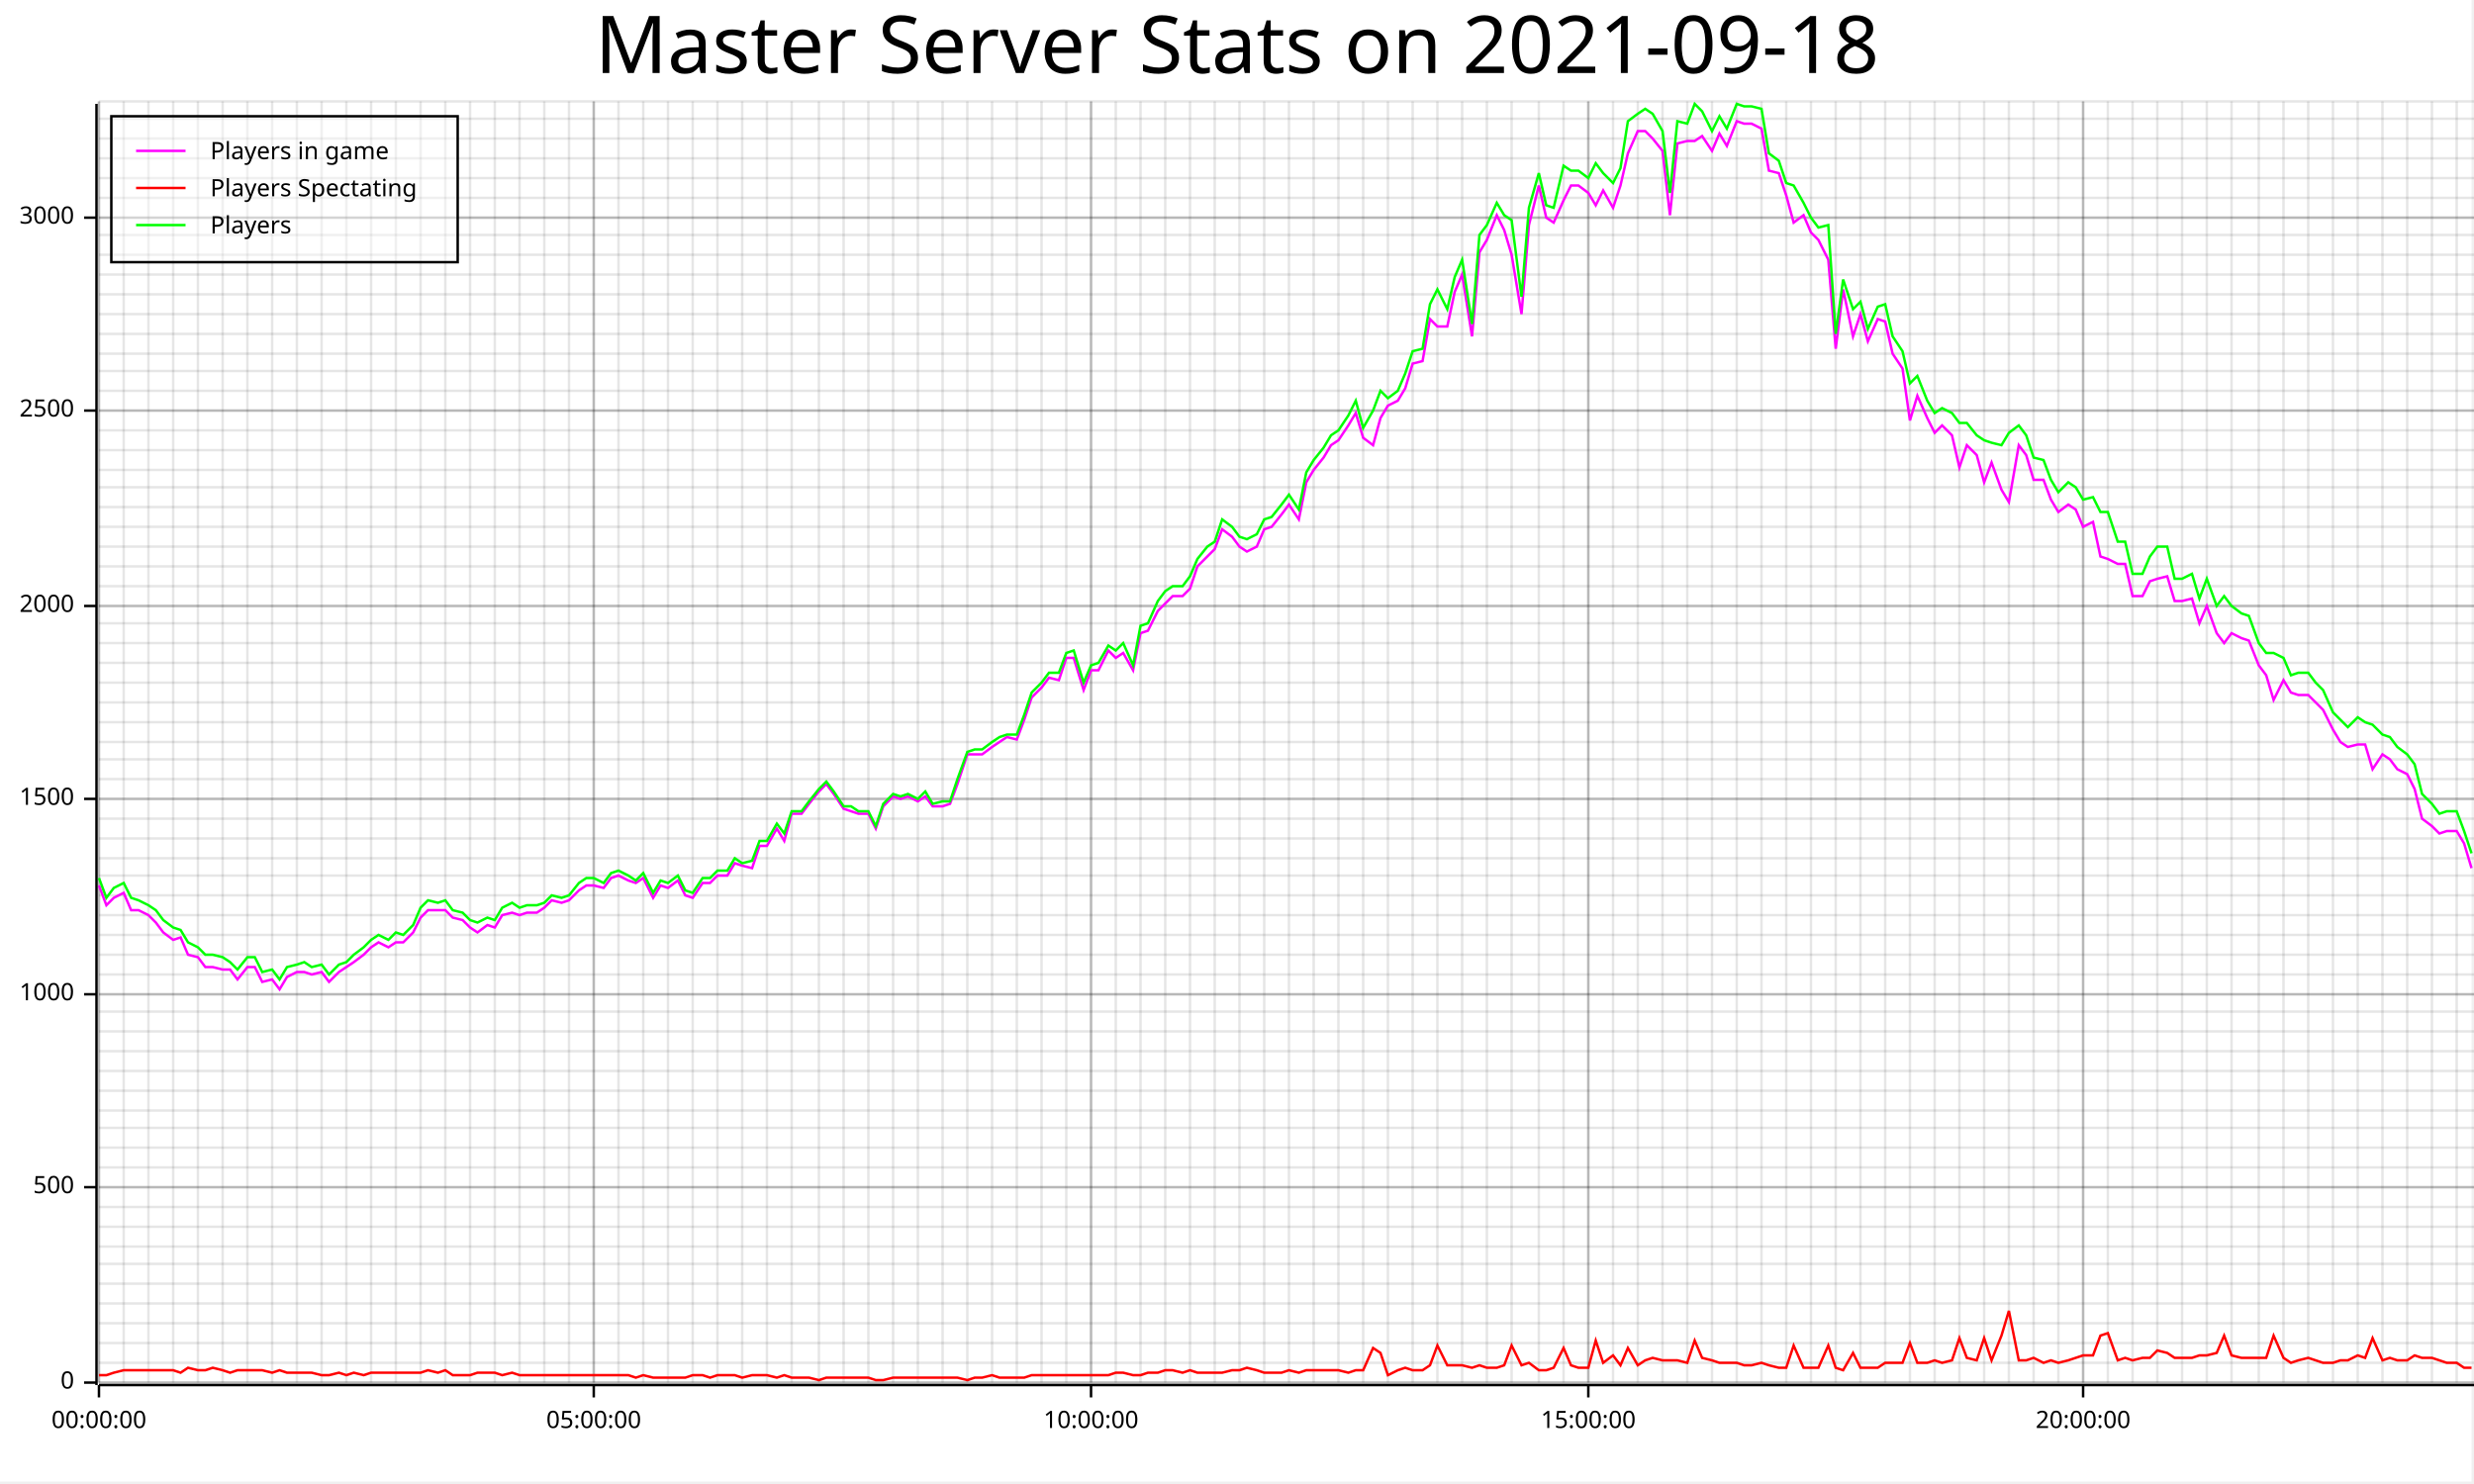
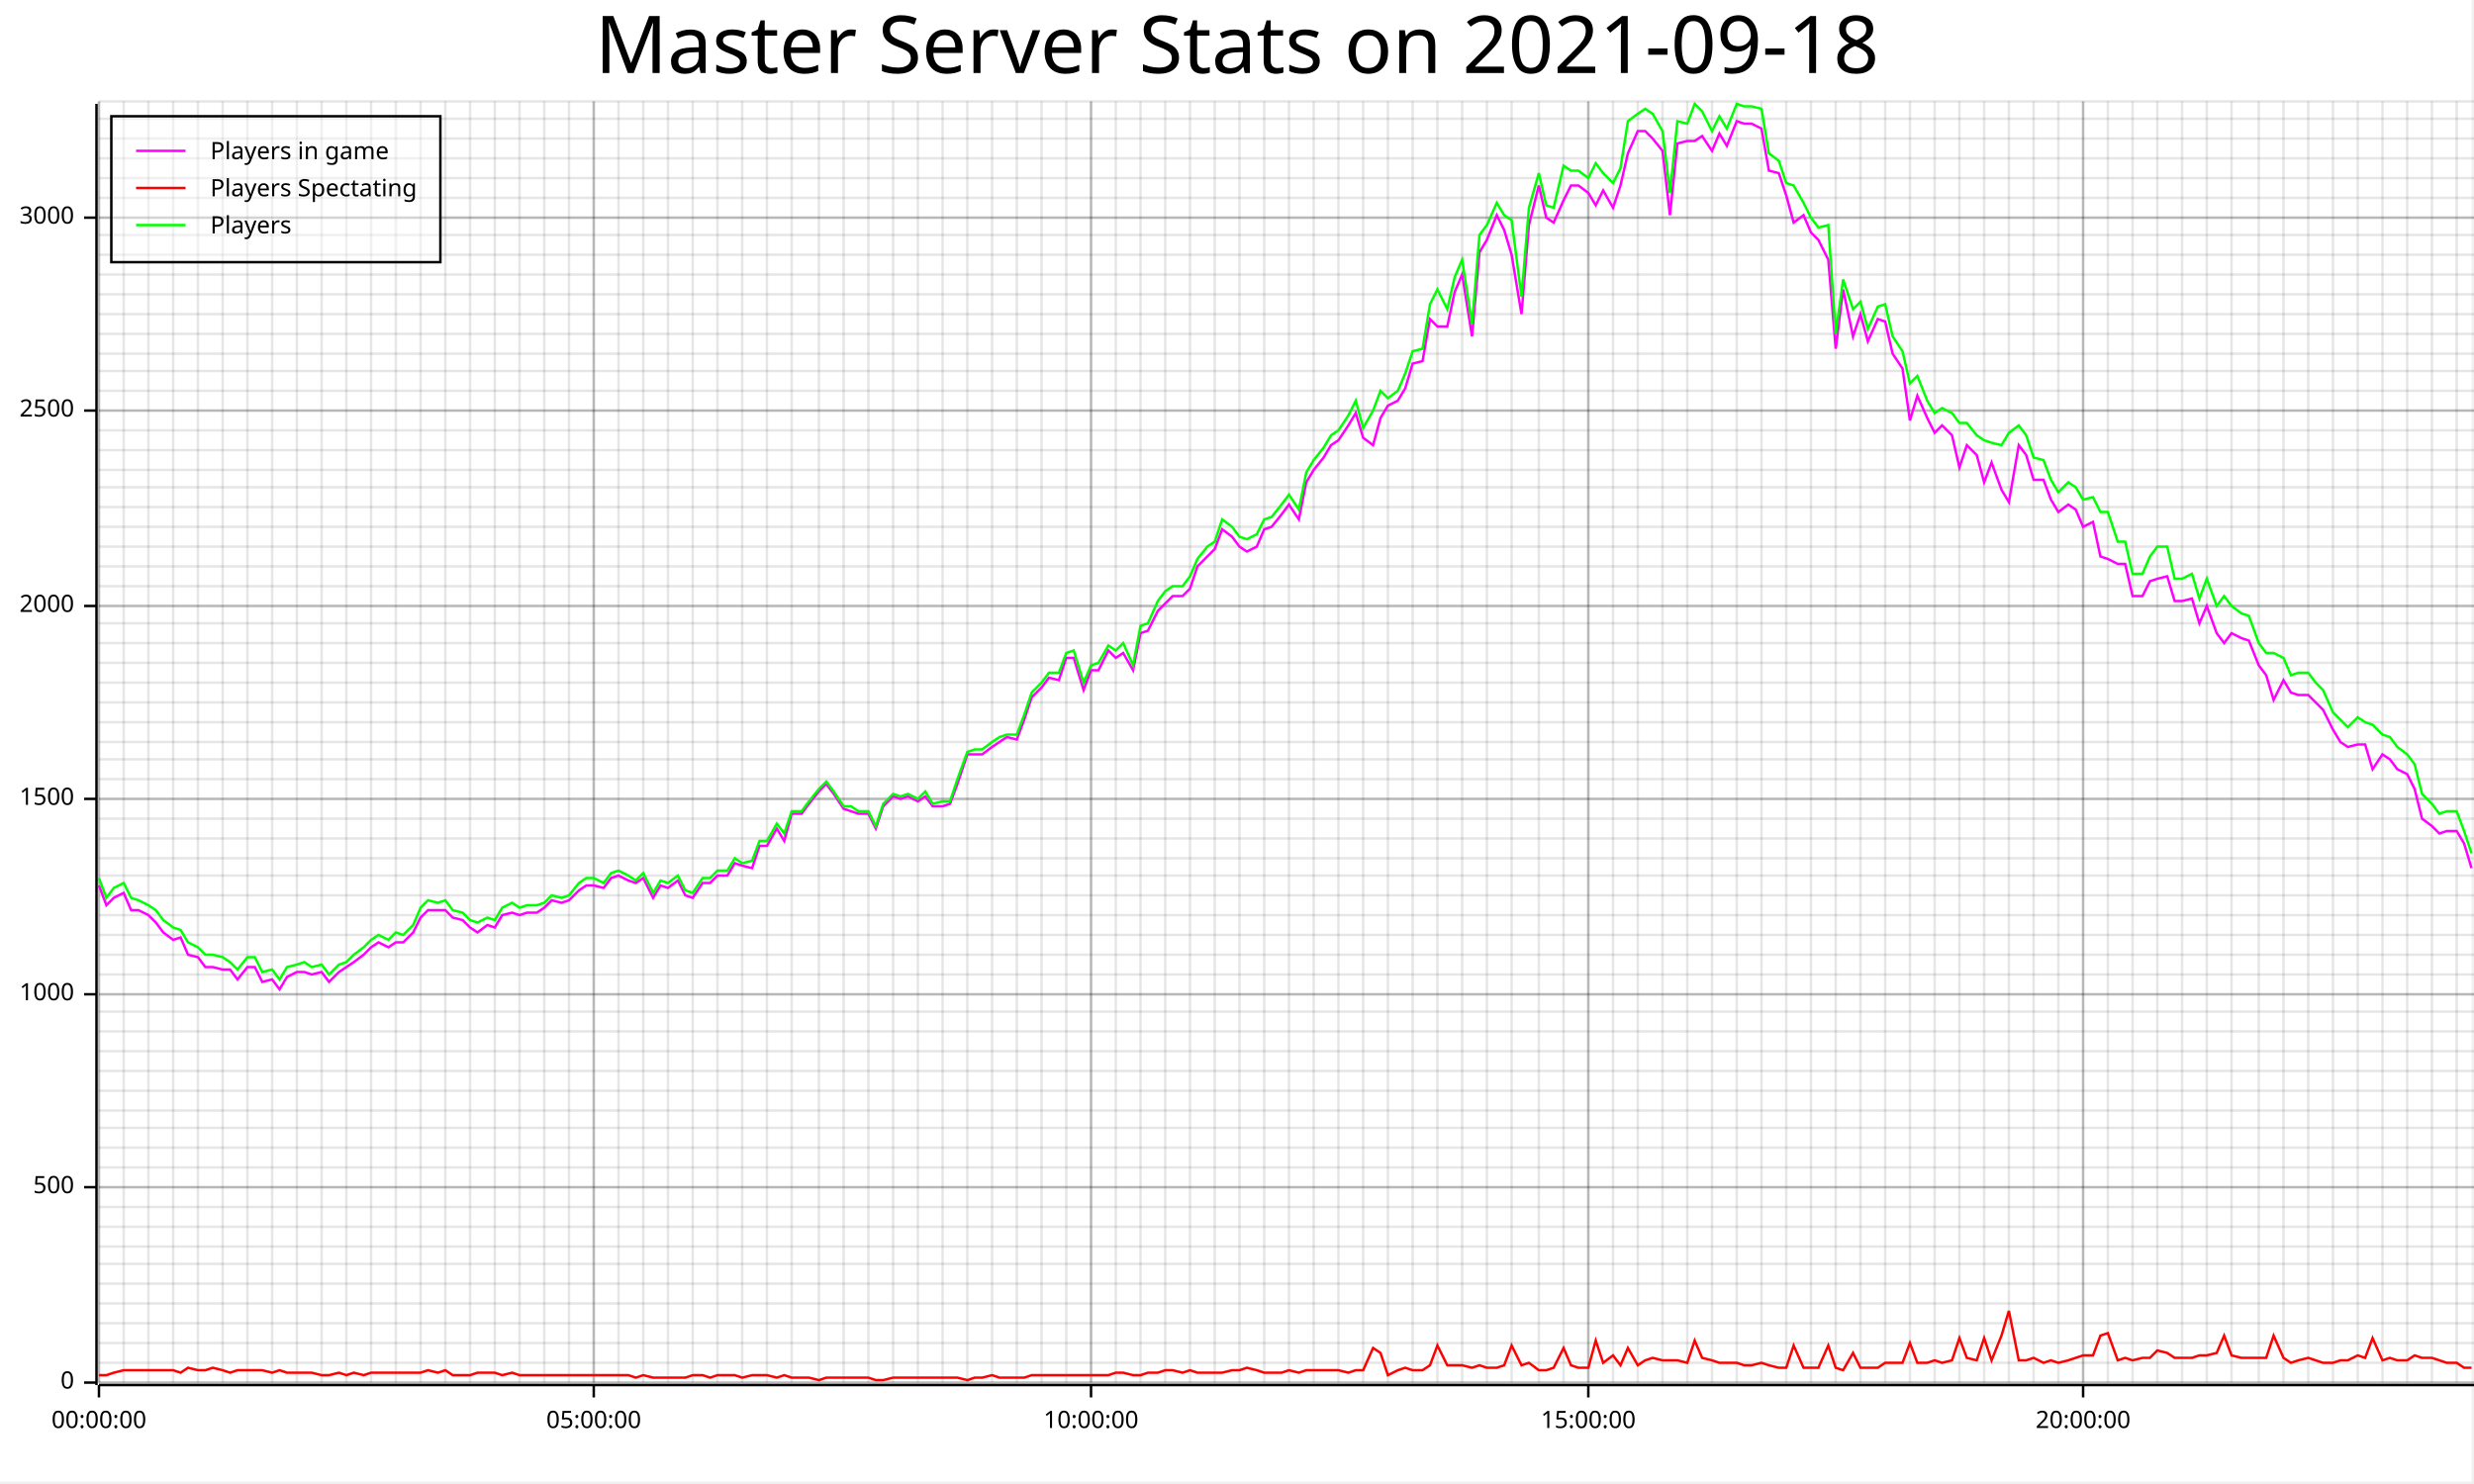
<svg xmlns="http://www.w3.org/2000/svg" width="1000" height="600" viewBox="0 0 1000 600">
  <rect x="0" y="0" width="999" height="599" opacity="1" fill="#FFFFFF" stroke="none" />
  <text x="500" y="5" dy="0.76em" text-anchor="middle" font-family="sans-serif" font-size="32.258" opacity="1" fill="#000000">
Master Server Stats on 2021-09-18
</text>
  <line opacity="0.1" stroke="#000000" stroke-width="1" x1="40" y1="559" x2="40" y2="41" />
  <line opacity="0.1" stroke="#000000" stroke-width="1" x1="50" y1="559" x2="50" y2="41" />
  <line opacity="0.1" stroke="#000000" stroke-width="1" x1="60" y1="559" x2="60" y2="41" />
  <line opacity="0.1" stroke="#000000" stroke-width="1" x1="70" y1="559" x2="70" y2="41" />
  <line opacity="0.1" stroke="#000000" stroke-width="1" x1="80" y1="559" x2="80" y2="41" />
  <line opacity="0.1" stroke="#000000" stroke-width="1" x1="90" y1="559" x2="90" y2="41" />
  <line opacity="0.1" stroke="#000000" stroke-width="1" x1="100" y1="559" x2="100" y2="41" />
  <line opacity="0.1" stroke="#000000" stroke-width="1" x1="110" y1="559" x2="110" y2="41" />
  <line opacity="0.1" stroke="#000000" stroke-width="1" x1="120" y1="559" x2="120" y2="41" />
  <line opacity="0.1" stroke="#000000" stroke-width="1" x1="130" y1="559" x2="130" y2="41" />
  <line opacity="0.1" stroke="#000000" stroke-width="1" x1="140" y1="559" x2="140" y2="41" />
  <line opacity="0.1" stroke="#000000" stroke-width="1" x1="150" y1="559" x2="150" y2="41" />
  <line opacity="0.1" stroke="#000000" stroke-width="1" x1="160" y1="559" x2="160" y2="41" />
  <line opacity="0.1" stroke="#000000" stroke-width="1" x1="170" y1="559" x2="170" y2="41" />
  <line opacity="0.1" stroke="#000000" stroke-width="1" x1="180" y1="559" x2="180" y2="41" />
  <line opacity="0.1" stroke="#000000" stroke-width="1" x1="190" y1="559" x2="190" y2="41" />
  <line opacity="0.1" stroke="#000000" stroke-width="1" x1="200" y1="559" x2="200" y2="41" />
  <line opacity="0.1" stroke="#000000" stroke-width="1" x1="210" y1="559" x2="210" y2="41" />
  <line opacity="0.1" stroke="#000000" stroke-width="1" x1="220" y1="559" x2="220" y2="41" />
  <line opacity="0.1" stroke="#000000" stroke-width="1" x1="230" y1="559" x2="230" y2="41" />
  <line opacity="0.1" stroke="#000000" stroke-width="1" x1="240" y1="559" x2="240" y2="41" />
  <line opacity="0.1" stroke="#000000" stroke-width="1" x1="250" y1="559" x2="250" y2="41" />
  <line opacity="0.1" stroke="#000000" stroke-width="1" x1="260" y1="559" x2="260" y2="41" />
  <line opacity="0.1" stroke="#000000" stroke-width="1" x1="270" y1="559" x2="270" y2="41" />
  <line opacity="0.1" stroke="#000000" stroke-width="1" x1="280" y1="559" x2="280" y2="41" />
  <line opacity="0.1" stroke="#000000" stroke-width="1" x1="290" y1="559" x2="290" y2="41" />
  <line opacity="0.1" stroke="#000000" stroke-width="1" x1="300" y1="559" x2="300" y2="41" />
  <line opacity="0.1" stroke="#000000" stroke-width="1" x1="310" y1="559" x2="310" y2="41" />
  <line opacity="0.1" stroke="#000000" stroke-width="1" x1="320" y1="559" x2="320" y2="41" />
  <line opacity="0.1" stroke="#000000" stroke-width="1" x1="331" y1="559" x2="331" y2="41" />
  <line opacity="0.1" stroke="#000000" stroke-width="1" x1="341" y1="559" x2="341" y2="41" />
  <line opacity="0.1" stroke="#000000" stroke-width="1" x1="351" y1="559" x2="351" y2="41" />
  <line opacity="0.1" stroke="#000000" stroke-width="1" x1="361" y1="559" x2="361" y2="41" />
  <line opacity="0.1" stroke="#000000" stroke-width="1" x1="371" y1="559" x2="371" y2="41" />
  <line opacity="0.1" stroke="#000000" stroke-width="1" x1="381" y1="559" x2="381" y2="41" />
  <line opacity="0.1" stroke="#000000" stroke-width="1" x1="391" y1="559" x2="391" y2="41" />
  <line opacity="0.1" stroke="#000000" stroke-width="1" x1="401" y1="559" x2="401" y2="41" />
  <line opacity="0.1" stroke="#000000" stroke-width="1" x1="411" y1="559" x2="411" y2="41" />
  <line opacity="0.1" stroke="#000000" stroke-width="1" x1="421" y1="559" x2="421" y2="41" />
  <line opacity="0.1" stroke="#000000" stroke-width="1" x1="431" y1="559" x2="431" y2="41" />
  <line opacity="0.1" stroke="#000000" stroke-width="1" x1="441" y1="559" x2="441" y2="41" />
  <line opacity="0.1" stroke="#000000" stroke-width="1" x1="451" y1="559" x2="451" y2="41" />
  <line opacity="0.1" stroke="#000000" stroke-width="1" x1="461" y1="559" x2="461" y2="41" />
  <line opacity="0.1" stroke="#000000" stroke-width="1" x1="471" y1="559" x2="471" y2="41" />
  <line opacity="0.1" stroke="#000000" stroke-width="1" x1="481" y1="559" x2="481" y2="41" />
  <line opacity="0.1" stroke="#000000" stroke-width="1" x1="491" y1="559" x2="491" y2="41" />
  <line opacity="0.1" stroke="#000000" stroke-width="1" x1="501" y1="559" x2="501" y2="41" />
  <line opacity="0.1" stroke="#000000" stroke-width="1" x1="511" y1="559" x2="511" y2="41" />
  <line opacity="0.1" stroke="#000000" stroke-width="1" x1="521" y1="559" x2="521" y2="41" />
  <line opacity="0.1" stroke="#000000" stroke-width="1" x1="531" y1="559" x2="531" y2="41" />
  <line opacity="0.1" stroke="#000000" stroke-width="1" x1="541" y1="559" x2="541" y2="41" />
  <line opacity="0.1" stroke="#000000" stroke-width="1" x1="551" y1="559" x2="551" y2="41" />
  <line opacity="0.1" stroke="#000000" stroke-width="1" x1="561" y1="559" x2="561" y2="41" />
  <line opacity="0.1" stroke="#000000" stroke-width="1" x1="571" y1="559" x2="571" y2="41" />
  <line opacity="0.1" stroke="#000000" stroke-width="1" x1="581" y1="559" x2="581" y2="41" />
  <line opacity="0.1" stroke="#000000" stroke-width="1" x1="591" y1="559" x2="591" y2="41" />
  <line opacity="0.1" stroke="#000000" stroke-width="1" x1="601" y1="559" x2="601" y2="41" />
  <line opacity="0.1" stroke="#000000" stroke-width="1" x1="611" y1="559" x2="611" y2="41" />
  <line opacity="0.1" stroke="#000000" stroke-width="1" x1="622" y1="559" x2="622" y2="41" />
  <line opacity="0.1" stroke="#000000" stroke-width="1" x1="632" y1="559" x2="632" y2="41" />
  <line opacity="0.1" stroke="#000000" stroke-width="1" x1="642" y1="559" x2="642" y2="41" />
  <line opacity="0.1" stroke="#000000" stroke-width="1" x1="652" y1="559" x2="652" y2="41" />
  <line opacity="0.1" stroke="#000000" stroke-width="1" x1="662" y1="559" x2="662" y2="41" />
  <line opacity="0.1" stroke="#000000" stroke-width="1" x1="672" y1="559" x2="672" y2="41" />
  <line opacity="0.1" stroke="#000000" stroke-width="1" x1="682" y1="559" x2="682" y2="41" />
  <line opacity="0.1" stroke="#000000" stroke-width="1" x1="692" y1="559" x2="692" y2="41" />
  <line opacity="0.1" stroke="#000000" stroke-width="1" x1="702" y1="559" x2="702" y2="41" />
  <line opacity="0.1" stroke="#000000" stroke-width="1" x1="712" y1="559" x2="712" y2="41" />
  <line opacity="0.1" stroke="#000000" stroke-width="1" x1="722" y1="559" x2="722" y2="41" />
  <line opacity="0.1" stroke="#000000" stroke-width="1" x1="732" y1="559" x2="732" y2="41" />
  <line opacity="0.1" stroke="#000000" stroke-width="1" x1="742" y1="559" x2="742" y2="41" />
  <line opacity="0.1" stroke="#000000" stroke-width="1" x1="752" y1="559" x2="752" y2="41" />
  <line opacity="0.1" stroke="#000000" stroke-width="1" x1="762" y1="559" x2="762" y2="41" />
  <line opacity="0.1" stroke="#000000" stroke-width="1" x1="772" y1="559" x2="772" y2="41" />
  <line opacity="0.1" stroke="#000000" stroke-width="1" x1="782" y1="559" x2="782" y2="41" />
  <line opacity="0.1" stroke="#000000" stroke-width="1" x1="792" y1="559" x2="792" y2="41" />
  <line opacity="0.1" stroke="#000000" stroke-width="1" x1="802" y1="559" x2="802" y2="41" />
  <line opacity="0.1" stroke="#000000" stroke-width="1" x1="812" y1="559" x2="812" y2="41" />
  <line opacity="0.1" stroke="#000000" stroke-width="1" x1="822" y1="559" x2="822" y2="41" />
  <line opacity="0.1" stroke="#000000" stroke-width="1" x1="832" y1="559" x2="832" y2="41" />
  <line opacity="0.1" stroke="#000000" stroke-width="1" x1="842" y1="559" x2="842" y2="41" />
  <line opacity="0.1" stroke="#000000" stroke-width="1" x1="852" y1="559" x2="852" y2="41" />
  <line opacity="0.1" stroke="#000000" stroke-width="1" x1="862" y1="559" x2="862" y2="41" />
  <line opacity="0.1" stroke="#000000" stroke-width="1" x1="872" y1="559" x2="872" y2="41" />
  <line opacity="0.1" stroke="#000000" stroke-width="1" x1="882" y1="559" x2="882" y2="41" />
  <line opacity="0.1" stroke="#000000" stroke-width="1" x1="892" y1="559" x2="892" y2="41" />
  <line opacity="0.1" stroke="#000000" stroke-width="1" x1="902" y1="559" x2="902" y2="41" />
  <line opacity="0.1" stroke="#000000" stroke-width="1" x1="913" y1="559" x2="913" y2="41" />
  <line opacity="0.1" stroke="#000000" stroke-width="1" x1="923" y1="559" x2="923" y2="41" />
  <line opacity="0.1" stroke="#000000" stroke-width="1" x1="933" y1="559" x2="933" y2="41" />
  <line opacity="0.1" stroke="#000000" stroke-width="1" x1="943" y1="559" x2="943" y2="41" />
  <line opacity="0.1" stroke="#000000" stroke-width="1" x1="953" y1="559" x2="953" y2="41" />
  <line opacity="0.1" stroke="#000000" stroke-width="1" x1="963" y1="559" x2="963" y2="41" />
  <line opacity="0.1" stroke="#000000" stroke-width="1" x1="973" y1="559" x2="973" y2="41" />
  <line opacity="0.1" stroke="#000000" stroke-width="1" x1="983" y1="559" x2="983" y2="41" />
  <line opacity="0.1" stroke="#000000" stroke-width="1" x1="993" y1="559" x2="993" y2="41" />
  <line opacity="0.1" stroke="#000000" stroke-width="1" x1="40" y1="559" x2="1000" y2="559" />
  <line opacity="0.1" stroke="#000000" stroke-width="1" x1="40" y1="551" x2="1000" y2="551" />
  <line opacity="0.1" stroke="#000000" stroke-width="1" x1="40" y1="543" x2="1000" y2="543" />
  <line opacity="0.1" stroke="#000000" stroke-width="1" x1="40" y1="535" x2="1000" y2="535" />
  <line opacity="0.1" stroke="#000000" stroke-width="1" x1="40" y1="527" x2="1000" y2="527" />
  <line opacity="0.1" stroke="#000000" stroke-width="1" x1="40" y1="519" x2="1000" y2="519" />
  <line opacity="0.1" stroke="#000000" stroke-width="1" x1="40" y1="511" x2="1000" y2="511" />
  <line opacity="0.1" stroke="#000000" stroke-width="1" x1="40" y1="504" x2="1000" y2="504" />
  <line opacity="0.1" stroke="#000000" stroke-width="1" x1="40" y1="496" x2="1000" y2="496" />
  <line opacity="0.1" stroke="#000000" stroke-width="1" x1="40" y1="488" x2="1000" y2="488" />
  <line opacity="0.1" stroke="#000000" stroke-width="1" x1="40" y1="480" x2="1000" y2="480" />
  <line opacity="0.1" stroke="#000000" stroke-width="1" x1="40" y1="472" x2="1000" y2="472" />
  <line opacity="0.1" stroke="#000000" stroke-width="1" x1="40" y1="464" x2="1000" y2="464" />
  <line opacity="0.1" stroke="#000000" stroke-width="1" x1="40" y1="456" x2="1000" y2="456" />
  <line opacity="0.1" stroke="#000000" stroke-width="1" x1="40" y1="449" x2="1000" y2="449" />
  <line opacity="0.1" stroke="#000000" stroke-width="1" x1="40" y1="441" x2="1000" y2="441" />
  <line opacity="0.1" stroke="#000000" stroke-width="1" x1="40" y1="433" x2="1000" y2="433" />
  <line opacity="0.1" stroke="#000000" stroke-width="1" x1="40" y1="425" x2="1000" y2="425" />
  <line opacity="0.1" stroke="#000000" stroke-width="1" x1="40" y1="417" x2="1000" y2="417" />
  <line opacity="0.1" stroke="#000000" stroke-width="1" x1="40" y1="409" x2="1000" y2="409" />
  <line opacity="0.1" stroke="#000000" stroke-width="1" x1="40" y1="402" x2="1000" y2="402" />
  <line opacity="0.1" stroke="#000000" stroke-width="1" x1="40" y1="394" x2="1000" y2="394" />
  <line opacity="0.1" stroke="#000000" stroke-width="1" x1="40" y1="386" x2="1000" y2="386" />
  <line opacity="0.1" stroke="#000000" stroke-width="1" x1="40" y1="378" x2="1000" y2="378" />
  <line opacity="0.1" stroke="#000000" stroke-width="1" x1="40" y1="370" x2="1000" y2="370" />
  <line opacity="0.1" stroke="#000000" stroke-width="1" x1="40" y1="362" x2="1000" y2="362" />
  <line opacity="0.1" stroke="#000000" stroke-width="1" x1="40" y1="354" x2="1000" y2="354" />
  <line opacity="0.1" stroke="#000000" stroke-width="1" x1="40" y1="347" x2="1000" y2="347" />
  <line opacity="0.1" stroke="#000000" stroke-width="1" x1="40" y1="339" x2="1000" y2="339" />
  <line opacity="0.1" stroke="#000000" stroke-width="1" x1="40" y1="331" x2="1000" y2="331" />
  <line opacity="0.1" stroke="#000000" stroke-width="1" x1="40" y1="323" x2="1000" y2="323" />
  <line opacity="0.1" stroke="#000000" stroke-width="1" x1="40" y1="315" x2="1000" y2="315" />
  <line opacity="0.1" stroke="#000000" stroke-width="1" x1="40" y1="307" x2="1000" y2="307" />
  <line opacity="0.1" stroke="#000000" stroke-width="1" x1="40" y1="300" x2="1000" y2="300" />
  <line opacity="0.1" stroke="#000000" stroke-width="1" x1="40" y1="292" x2="1000" y2="292" />
  <line opacity="0.1" stroke="#000000" stroke-width="1" x1="40" y1="284" x2="1000" y2="284" />
  <line opacity="0.1" stroke="#000000" stroke-width="1" x1="40" y1="276" x2="1000" y2="276" />
  <line opacity="0.1" stroke="#000000" stroke-width="1" x1="40" y1="268" x2="1000" y2="268" />
  <line opacity="0.1" stroke="#000000" stroke-width="1" x1="40" y1="260" x2="1000" y2="260" />
  <line opacity="0.1" stroke="#000000" stroke-width="1" x1="40" y1="252" x2="1000" y2="252" />
  <line opacity="0.1" stroke="#000000" stroke-width="1" x1="40" y1="245" x2="1000" y2="245" />
  <line opacity="0.1" stroke="#000000" stroke-width="1" x1="40" y1="237" x2="1000" y2="237" />
  <line opacity="0.1" stroke="#000000" stroke-width="1" x1="40" y1="229" x2="1000" y2="229" />
  <line opacity="0.1" stroke="#000000" stroke-width="1" x1="40" y1="221" x2="1000" y2="221" />
  <line opacity="0.1" stroke="#000000" stroke-width="1" x1="40" y1="213" x2="1000" y2="213" />
  <line opacity="0.1" stroke="#000000" stroke-width="1" x1="40" y1="205" x2="1000" y2="205" />
  <line opacity="0.1" stroke="#000000" stroke-width="1" x1="40" y1="197" x2="1000" y2="197" />
  <line opacity="0.1" stroke="#000000" stroke-width="1" x1="40" y1="190" x2="1000" y2="190" />
  <line opacity="0.1" stroke="#000000" stroke-width="1" x1="40" y1="182" x2="1000" y2="182" />
  <line opacity="0.1" stroke="#000000" stroke-width="1" x1="40" y1="174" x2="1000" y2="174" />
  <line opacity="0.1" stroke="#000000" stroke-width="1" x1="40" y1="166" x2="1000" y2="166" />
  <line opacity="0.1" stroke="#000000" stroke-width="1" x1="40" y1="158" x2="1000" y2="158" />
  <line opacity="0.1" stroke="#000000" stroke-width="1" x1="40" y1="150" x2="1000" y2="150" />
  <line opacity="0.1" stroke="#000000" stroke-width="1" x1="40" y1="143" x2="1000" y2="143" />
  <line opacity="0.1" stroke="#000000" stroke-width="1" x1="40" y1="135" x2="1000" y2="135" />
  <line opacity="0.1" stroke="#000000" stroke-width="1" x1="40" y1="127" x2="1000" y2="127" />
  <line opacity="0.1" stroke="#000000" stroke-width="1" x1="40" y1="119" x2="1000" y2="119" />
  <line opacity="0.1" stroke="#000000" stroke-width="1" x1="40" y1="111" x2="1000" y2="111" />
  <line opacity="0.1" stroke="#000000" stroke-width="1" x1="40" y1="103" x2="1000" y2="103" />
  <line opacity="0.1" stroke="#000000" stroke-width="1" x1="40" y1="95" x2="1000" y2="95" />
  <line opacity="0.1" stroke="#000000" stroke-width="1" x1="40" y1="88" x2="1000" y2="88" />
  <line opacity="0.1" stroke="#000000" stroke-width="1" x1="40" y1="80" x2="1000" y2="80" />
  <line opacity="0.1" stroke="#000000" stroke-width="1" x1="40" y1="72" x2="1000" y2="72" />
  <line opacity="0.1" stroke="#000000" stroke-width="1" x1="40" y1="64" x2="1000" y2="64" />
  <line opacity="0.1" stroke="#000000" stroke-width="1" x1="40" y1="56" x2="1000" y2="56" />
  <line opacity="0.1" stroke="#000000" stroke-width="1" x1="40" y1="48" x2="1000" y2="48" />
  <line opacity="0.1" stroke="#000000" stroke-width="1" x1="40" y1="41" x2="1000" y2="41" />
  <line opacity="0.2" stroke="#000000" stroke-width="1" x1="40" y1="559" x2="40" y2="41" />
  <line opacity="0.2" stroke="#000000" stroke-width="1" x1="240" y1="559" x2="240" y2="41" />
  <line opacity="0.2" stroke="#000000" stroke-width="1" x1="441" y1="559" x2="441" y2="41" />
  <line opacity="0.2" stroke="#000000" stroke-width="1" x1="642" y1="559" x2="642" y2="41" />
  <line opacity="0.2" stroke="#000000" stroke-width="1" x1="842" y1="559" x2="842" y2="41" />
  <line opacity="0.2" stroke="#000000" stroke-width="1" x1="40" y1="559" x2="1000" y2="559" />
  <line opacity="0.2" stroke="#000000" stroke-width="1" x1="40" y1="480" x2="1000" y2="480" />
  <line opacity="0.2" stroke="#000000" stroke-width="1" x1="40" y1="402" x2="1000" y2="402" />
  <line opacity="0.2" stroke="#000000" stroke-width="1" x1="40" y1="323" x2="1000" y2="323" />
  <line opacity="0.2" stroke="#000000" stroke-width="1" x1="40" y1="245" x2="1000" y2="245" />
  <line opacity="0.2" stroke="#000000" stroke-width="1" x1="40" y1="166" x2="1000" y2="166" />
  <line opacity="0.2" stroke="#000000" stroke-width="1" x1="40" y1="88" x2="1000" y2="88" />
  <polyline fill="none" opacity="1" stroke="#000000" stroke-width="1" points="39,42 39,560 " />
  <text x="30" y="559" dy="0.5ex" text-anchor="end" font-family="sans-serif" font-size="9.677" opacity="1" fill="#000000">
0
</text>
  <polyline fill="none" opacity="1" stroke="#000000" stroke-width="1" points="34,559 39,559 " />
  <text x="30" y="480" dy="0.5ex" text-anchor="end" font-family="sans-serif" font-size="9.677" opacity="1" fill="#000000">
500
</text>
  <polyline fill="none" opacity="1" stroke="#000000" stroke-width="1" points="34,480 39,480 " />
  <text x="30" y="402" dy="0.5ex" text-anchor="end" font-family="sans-serif" font-size="9.677" opacity="1" fill="#000000">
1000
</text>
  <polyline fill="none" opacity="1" stroke="#000000" stroke-width="1" points="34,402 39,402 " />
  <text x="30" y="323" dy="0.5ex" text-anchor="end" font-family="sans-serif" font-size="9.677" opacity="1" fill="#000000">
1500
</text>
  <polyline fill="none" opacity="1" stroke="#000000" stroke-width="1" points="34,323 39,323 " />
  <text x="30" y="245" dy="0.5ex" text-anchor="end" font-family="sans-serif" font-size="9.677" opacity="1" fill="#000000">
2000
</text>
  <polyline fill="none" opacity="1" stroke="#000000" stroke-width="1" points="34,245 39,245 " />
  <text x="30" y="166" dy="0.5ex" text-anchor="end" font-family="sans-serif" font-size="9.677" opacity="1" fill="#000000">
2500
</text>
  <polyline fill="none" opacity="1" stroke="#000000" stroke-width="1" points="34,166 39,166 " />
  <text x="30" y="88" dy="0.5ex" text-anchor="end" font-family="sans-serif" font-size="9.677" opacity="1" fill="#000000">
3000
</text>
  <polyline fill="none" opacity="1" stroke="#000000" stroke-width="1" points="34,88 39,88 " />
  <polyline fill="none" opacity="1" stroke="#000000" stroke-width="1" points="40,560 1000,560 " />
  <text x="40" y="570" dy="0.76em" text-anchor="middle" font-family="sans-serif" font-size="9.677" opacity="1" fill="#000000">
00:00:00
</text>
  <polyline fill="none" opacity="1" stroke="#000000" stroke-width="1" points="40,560 40,565 " />
  <text x="240" y="570" dy="0.76em" text-anchor="middle" font-family="sans-serif" font-size="9.677" opacity="1" fill="#000000">
05:00:00
</text>
  <polyline fill="none" opacity="1" stroke="#000000" stroke-width="1" points="240,560 240,565 " />
  <text x="441" y="570" dy="0.76em" text-anchor="middle" font-family="sans-serif" font-size="9.677" opacity="1" fill="#000000">
10:00:00
</text>
  <polyline fill="none" opacity="1" stroke="#000000" stroke-width="1" points="441,560 441,565 " />
  <text x="642" y="570" dy="0.76em" text-anchor="middle" font-family="sans-serif" font-size="9.677" opacity="1" fill="#000000">
15:00:00
</text>
  <polyline fill="none" opacity="1" stroke="#000000" stroke-width="1" points="642,560 642,565 " />
  <text x="842" y="570" dy="0.76em" text-anchor="middle" font-family="sans-serif" font-size="9.677" opacity="1" fill="#000000">
20:00:00
</text>
  <polyline fill="none" opacity="1" stroke="#000000" stroke-width="1" points="842,560 842,565 " />
  <polyline fill="none" opacity="1" stroke="#FF00FF" stroke-width="1" points="40,358 43,366 46,363 50,361 53,368 56,368 60,370 63,373 66,377 70,380 73,379 76,386 80,387 83,391 86,391 90,392 93,392 96,396 100,391 103,391 106,397 110,396 113,400 116,395 120,393 123,393 126,394 130,393 133,397 137,393 140,391 143,389 147,386 150,383 153,381 157,383 160,381 163,381 167,377 170,371 173,368 177,368 180,368 183,371 187,372 190,375 193,377 197,374 200,375 203,370 207,369 210,370 213,369 217,369 220,367 223,364 227,365 230,364 234,360 237,358 240,358 244,359 247,355 250,354 254,356 257,357 260,355 264,363 267,358 270,359 274,356 277,362 280,363 284,357 287,357 290,354 294,354 297,349 300,350 304,351 307,342 310,342 314,335 317,340 320,329 324,329 327,325 331,320 334,317 337,321 341,327 344,328 347,329 351,329 354,335 357,326 361,322 364,323 367,322 371,324 374,322 377,326 381,326 384,325 387,317 391,305 394,305 397,305 401,302 404,300 407,298 411,299 414,291 417,282 421,278 424,274 428,275 431,266 434,266 438,279 441,271 444,271 448,263 451,266 454,264 458,271 461,256 464,255 468,247 471,244 474,241 478,241 481,238 484,229 488,225 491,222 494,214 498,217 501,221 504,223 508,221 511,214 514,213 518,208 521,204 525,210 528,195 531,190 535,185 538,180 541,178 545,172 548,167 551,177 555,180 558,169 561,164 565,162 568,157 571,147 575,146 578,129 581,132 585,132 588,118 591,111 595,136 598,102 601,97 605,87 608,93 611,103 615,127 618,91 622,75 625,88 628,90 632,81 635,75 638,75 642,78 645,83 648,77 652,84 655,75 658,62 662,53 665,53 668,56 672,61 675,87 678,58 682,57 685,57 688,55 692,61 695,54 698,59 702,49 705,50 708,50 712,52 715,69 719,70 722,79 725,90 729,87 732,94 735,97 739,105 742,141 745,117 749,136 752,127 755,138 759,129 762,130 765,143 769,149 772,170 775,160 779,169 782,175 785,172 789,176 792,189 795,180 799,184 802,195 805,187 809,198 812,203 816,180 819,184 822,194 826,194 829,202 832,207 836,204 839,206 842,213 846,211 849,225 852,226 856,228 859,228 862,241 866,241 869,235 872,234 876,233 879,243 882,243 886,242 889,252 892,245 896,256 899,260 902,256 906,258 909,259 913,269 916,273 919,283 923,275 926,280 929,281 933,281 936,284 939,287 943,295 946,300 949,302 953,301 956,301 959,311 963,305 966,307 969,311 973,313 976,319 979,331 983,334 986,337 989,336 993,336 996,341 999,351 " />
  <polyline fill="none" opacity="1" stroke="#FF0000" stroke-width="1" points="40,556 43,556 46,555 50,554 53,554 56,554 60,554 63,554 66,554 70,554 73,555 76,553 80,554 83,554 86,553 90,554 93,555 96,554 100,554 103,554 106,554 110,555 113,554 116,555 120,555 123,555 126,555 130,556 133,556 137,555 140,556 143,555 147,556 150,555 153,555 157,555 160,555 163,555 167,555 170,555 173,554 177,555 180,554 183,556 187,556 190,556 193,555 197,555 200,555 203,556 207,555 210,556 213,556 217,556 220,556 223,556 227,556 230,556 234,556 237,556 240,556 244,556 247,556 250,556 254,556 257,557 260,556 264,557 267,557 270,557 274,557 277,557 280,556 284,556 287,557 290,556 294,556 297,556 300,557 304,556 307,556 310,556 314,557 317,556 320,557 324,557 327,557 331,558 334,557 337,557 341,557 344,557 347,557 351,557 354,558 357,558 361,557 364,557 367,557 371,557 374,557 377,557 381,557 384,557 387,557 391,558 394,557 397,557 401,556 404,557 407,557 411,557 414,557 417,556 421,556 424,556 428,556 431,556 434,556 438,556 441,556 444,556 448,556 451,555 454,555 458,556 461,556 464,555 468,555 471,554 474,554 478,555 481,554 484,555 488,555 491,555 494,555 498,554 501,554 504,553 508,554 511,555 514,555 518,555 521,554 525,555 528,554 531,554 535,554 538,554 541,554 545,555 548,554 551,554 555,545 558,547 561,556 565,554 568,553 571,554 575,554 578,552 581,544 585,552 588,552 591,552 595,553 598,552 601,553 605,553 608,552 611,544 615,552 618,551 622,554 625,554 628,553 632,545 635,552 638,553 642,553 645,542 648,551 652,548 655,552 658,545 662,552 665,550 668,549 672,550 675,550 678,550 682,551 685,542 688,549 692,550 695,551 698,551 702,551 705,552 708,552 712,551 715,552 719,553 722,553 725,544 729,553 732,553 735,553 739,544 742,553 745,554 749,547 752,553 755,553 759,553 762,551 765,551 769,551 772,543 775,551 779,551 782,550 785,551 789,550 792,541 795,549 799,550 802,541 805,550 809,540 812,530 816,550 819,550 822,549 826,551 829,550 832,551 836,550 839,549 842,548 846,548 849,540 852,539 856,550 859,549 862,550 866,549 869,549 872,546 876,547 879,549 882,549 886,549 889,548 892,548 896,547 899,540 902,548 906,549 909,549 913,549 916,549 919,540 923,549 926,551 929,550 933,549 936,550 939,551 943,551 946,550 949,550 953,548 956,549 959,541 963,550 966,549 969,550 973,550 976,548 979,549 983,549 986,550 989,551 993,551 996,553 999,553 " />
  <polyline fill="none" opacity="1" stroke="#00FF00" stroke-width="1" points="40,355 43,363 46,359 50,357 53,363 56,364 60,366 63,368 66,372 70,375 73,376 76,381 80,383 83,386 86,386 90,387 93,389 96,392 100,387 103,387 106,393 110,392 113,396 116,391 120,390 123,389 126,391 130,390 133,394 137,390 140,389 143,386 147,383 150,380 153,378 157,380 160,377 163,378 167,374 170,367 173,364 177,365 180,364 183,368 187,369 190,372 193,373 197,371 200,372 203,367 207,365 210,367 213,366 217,366 220,365 223,362 227,363 230,362 234,357 237,355 240,355 244,357 247,353 250,352 254,354 257,356 260,353 264,361 267,356 270,357 274,354 277,360 280,361 284,355 287,355 290,352 294,352 297,347 300,349 304,348 307,340 310,340 314,333 317,337 320,328 324,328 327,324 331,319 334,316 337,320 341,326 344,326 347,328 351,328 354,334 357,325 361,321 364,322 367,321 371,323 374,320 377,325 381,324 384,324 387,315 391,304 394,303 397,303 401,300 404,298 407,297 411,297 414,289 417,280 421,276 424,272 428,272 431,264 434,263 438,276 441,269 444,268 448,261 451,263 454,260 458,269 461,253 464,252 468,243 471,239 474,237 478,237 481,233 484,226 488,221 491,219 494,210 498,213 501,217 504,218 508,216 511,210 514,209 518,204 521,200 525,206 528,191 531,186 535,181 538,176 541,174 545,168 548,162 551,173 555,166 558,158 561,161 565,158 568,151 571,142 575,141 578,123 581,117 585,125 588,112 591,105 595,131 598,95 601,91 605,82 608,87 611,89 615,120 618,84 622,70 625,83 628,84 632,67 635,69 638,69 642,72 645,66 648,70 652,74 655,68 658,49 662,46 665,44 668,46 672,53 675,78 678,49 682,50 685,42 688,45 692,53 695,47 698,52 702,42 705,43 708,43 712,44 715,62 719,65 722,74 725,75 729,82 732,88 735,92 739,91 742,135 745,113 749,125 752,122 755,133 759,124 762,123 765,136 769,142 772,155 775,152 779,162 782,167 785,165 789,167 792,171 795,171 799,176 802,178 805,179 809,180 812,175 816,172 819,176 822,185 826,186 829,194 832,199 836,195 839,197 842,202 846,201 849,207 852,207 856,219 859,219 862,232 866,232 869,225 872,221 876,221 879,234 882,234 886,232 889,242 892,234 896,245 899,241 902,245 906,248 909,249 913,260 916,264 919,264 923,266 926,273 929,272 933,272 936,276 939,279 943,288 946,291 949,294 953,290 956,292 959,293 963,297 966,298 969,302 973,305 976,309 979,321 983,325 986,329 989,328 993,328 996,336 999,345 " />
-   <rect x="45" y="47" width="140" height="59" opacity="0.4" fill="#FFFFFF" stroke="none" />
-   <rect x="45" y="47" width="140" height="59" opacity="1" fill="none" stroke="#000000" />
+   <rect x="45" y="47" width="133" height="59" opacity="0.4" fill="#FFFFFF" stroke="none" />
+   <rect x="45" y="47" width="133" height="59" opacity="1" fill="none" stroke="#000000" />
  <text x="85" y="57" dy="0.76em" text-anchor="start" font-family="sans-serif" font-size="9.677" opacity="1" fill="#000000">
Players in game
</text>
  <text x="85" y="72" dy="0.76em" text-anchor="start" font-family="sans-serif" font-size="9.677" opacity="1" fill="#000000">
Players Spectating
</text>
  <text x="85" y="87" dy="0.76em" text-anchor="start" font-family="sans-serif" font-size="9.677" opacity="1" fill="#000000">
Players
</text>
  <polyline fill="none" opacity="1" stroke="#FF00FF" stroke-width="1" points="55,61 75,61 " />
  <polyline fill="none" opacity="1" stroke="#FF0000" stroke-width="1" points="55,76 75,76 " />
  <polyline fill="none" opacity="1" stroke="#00FF00" stroke-width="1" points="55,91 75,91 " />
</svg>
